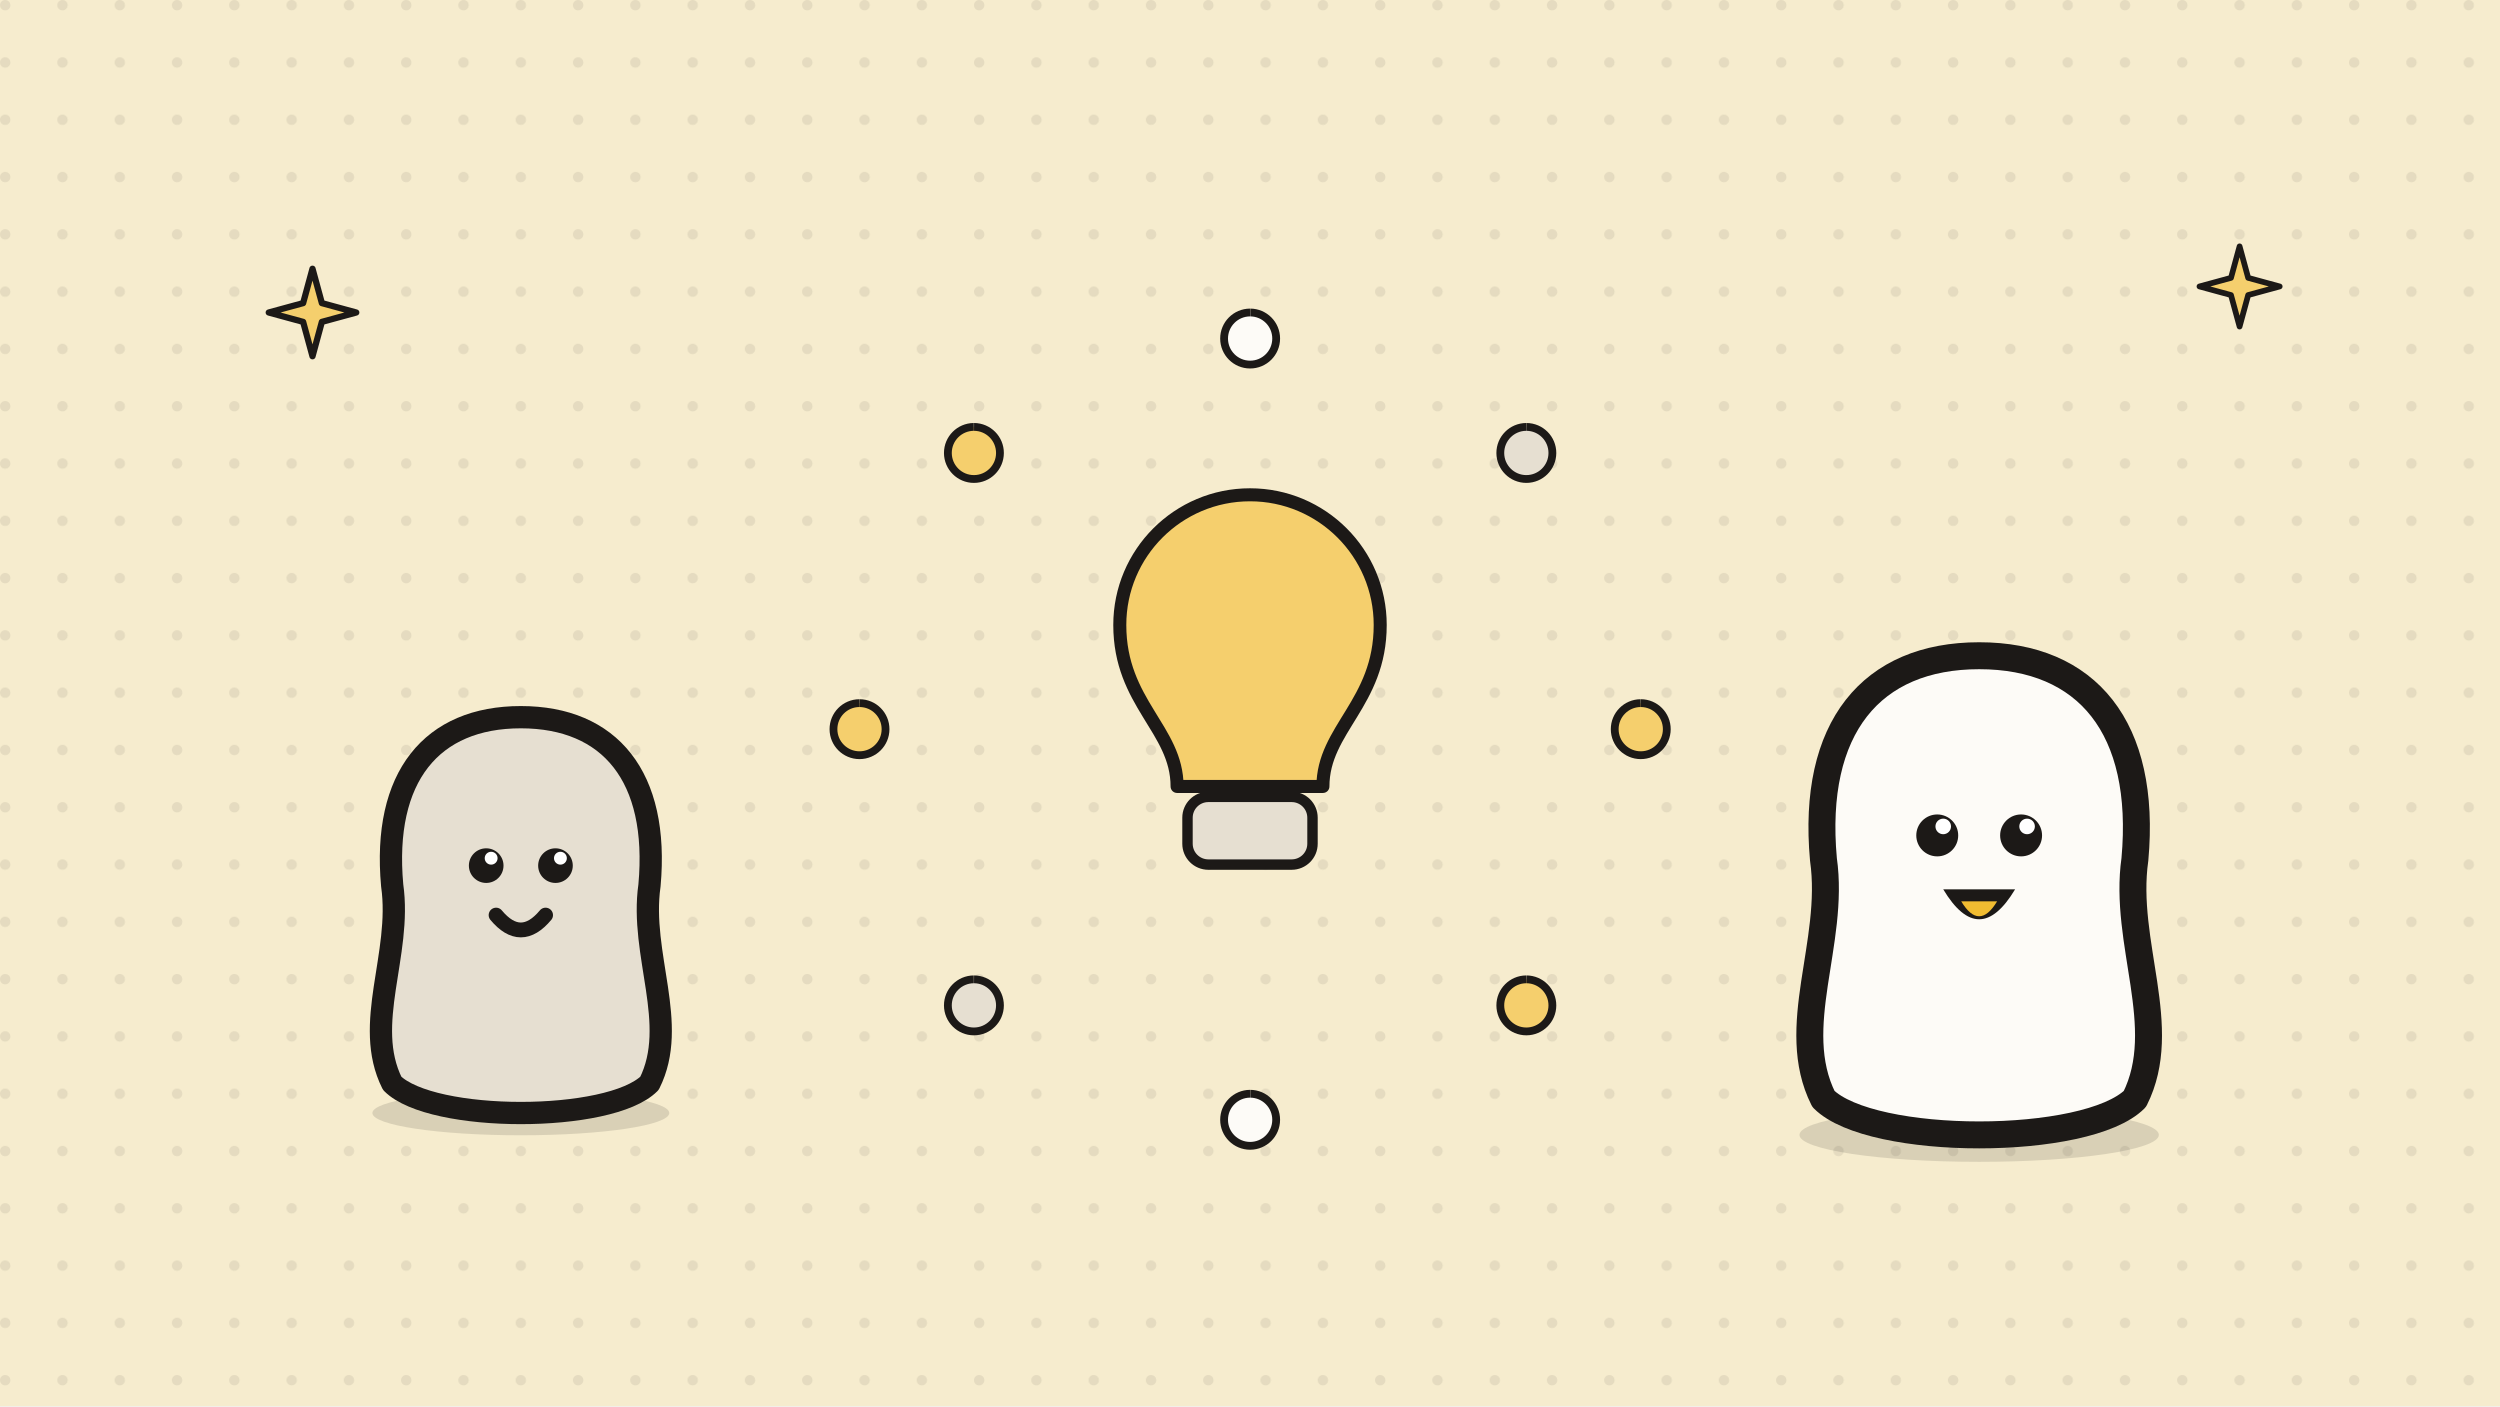
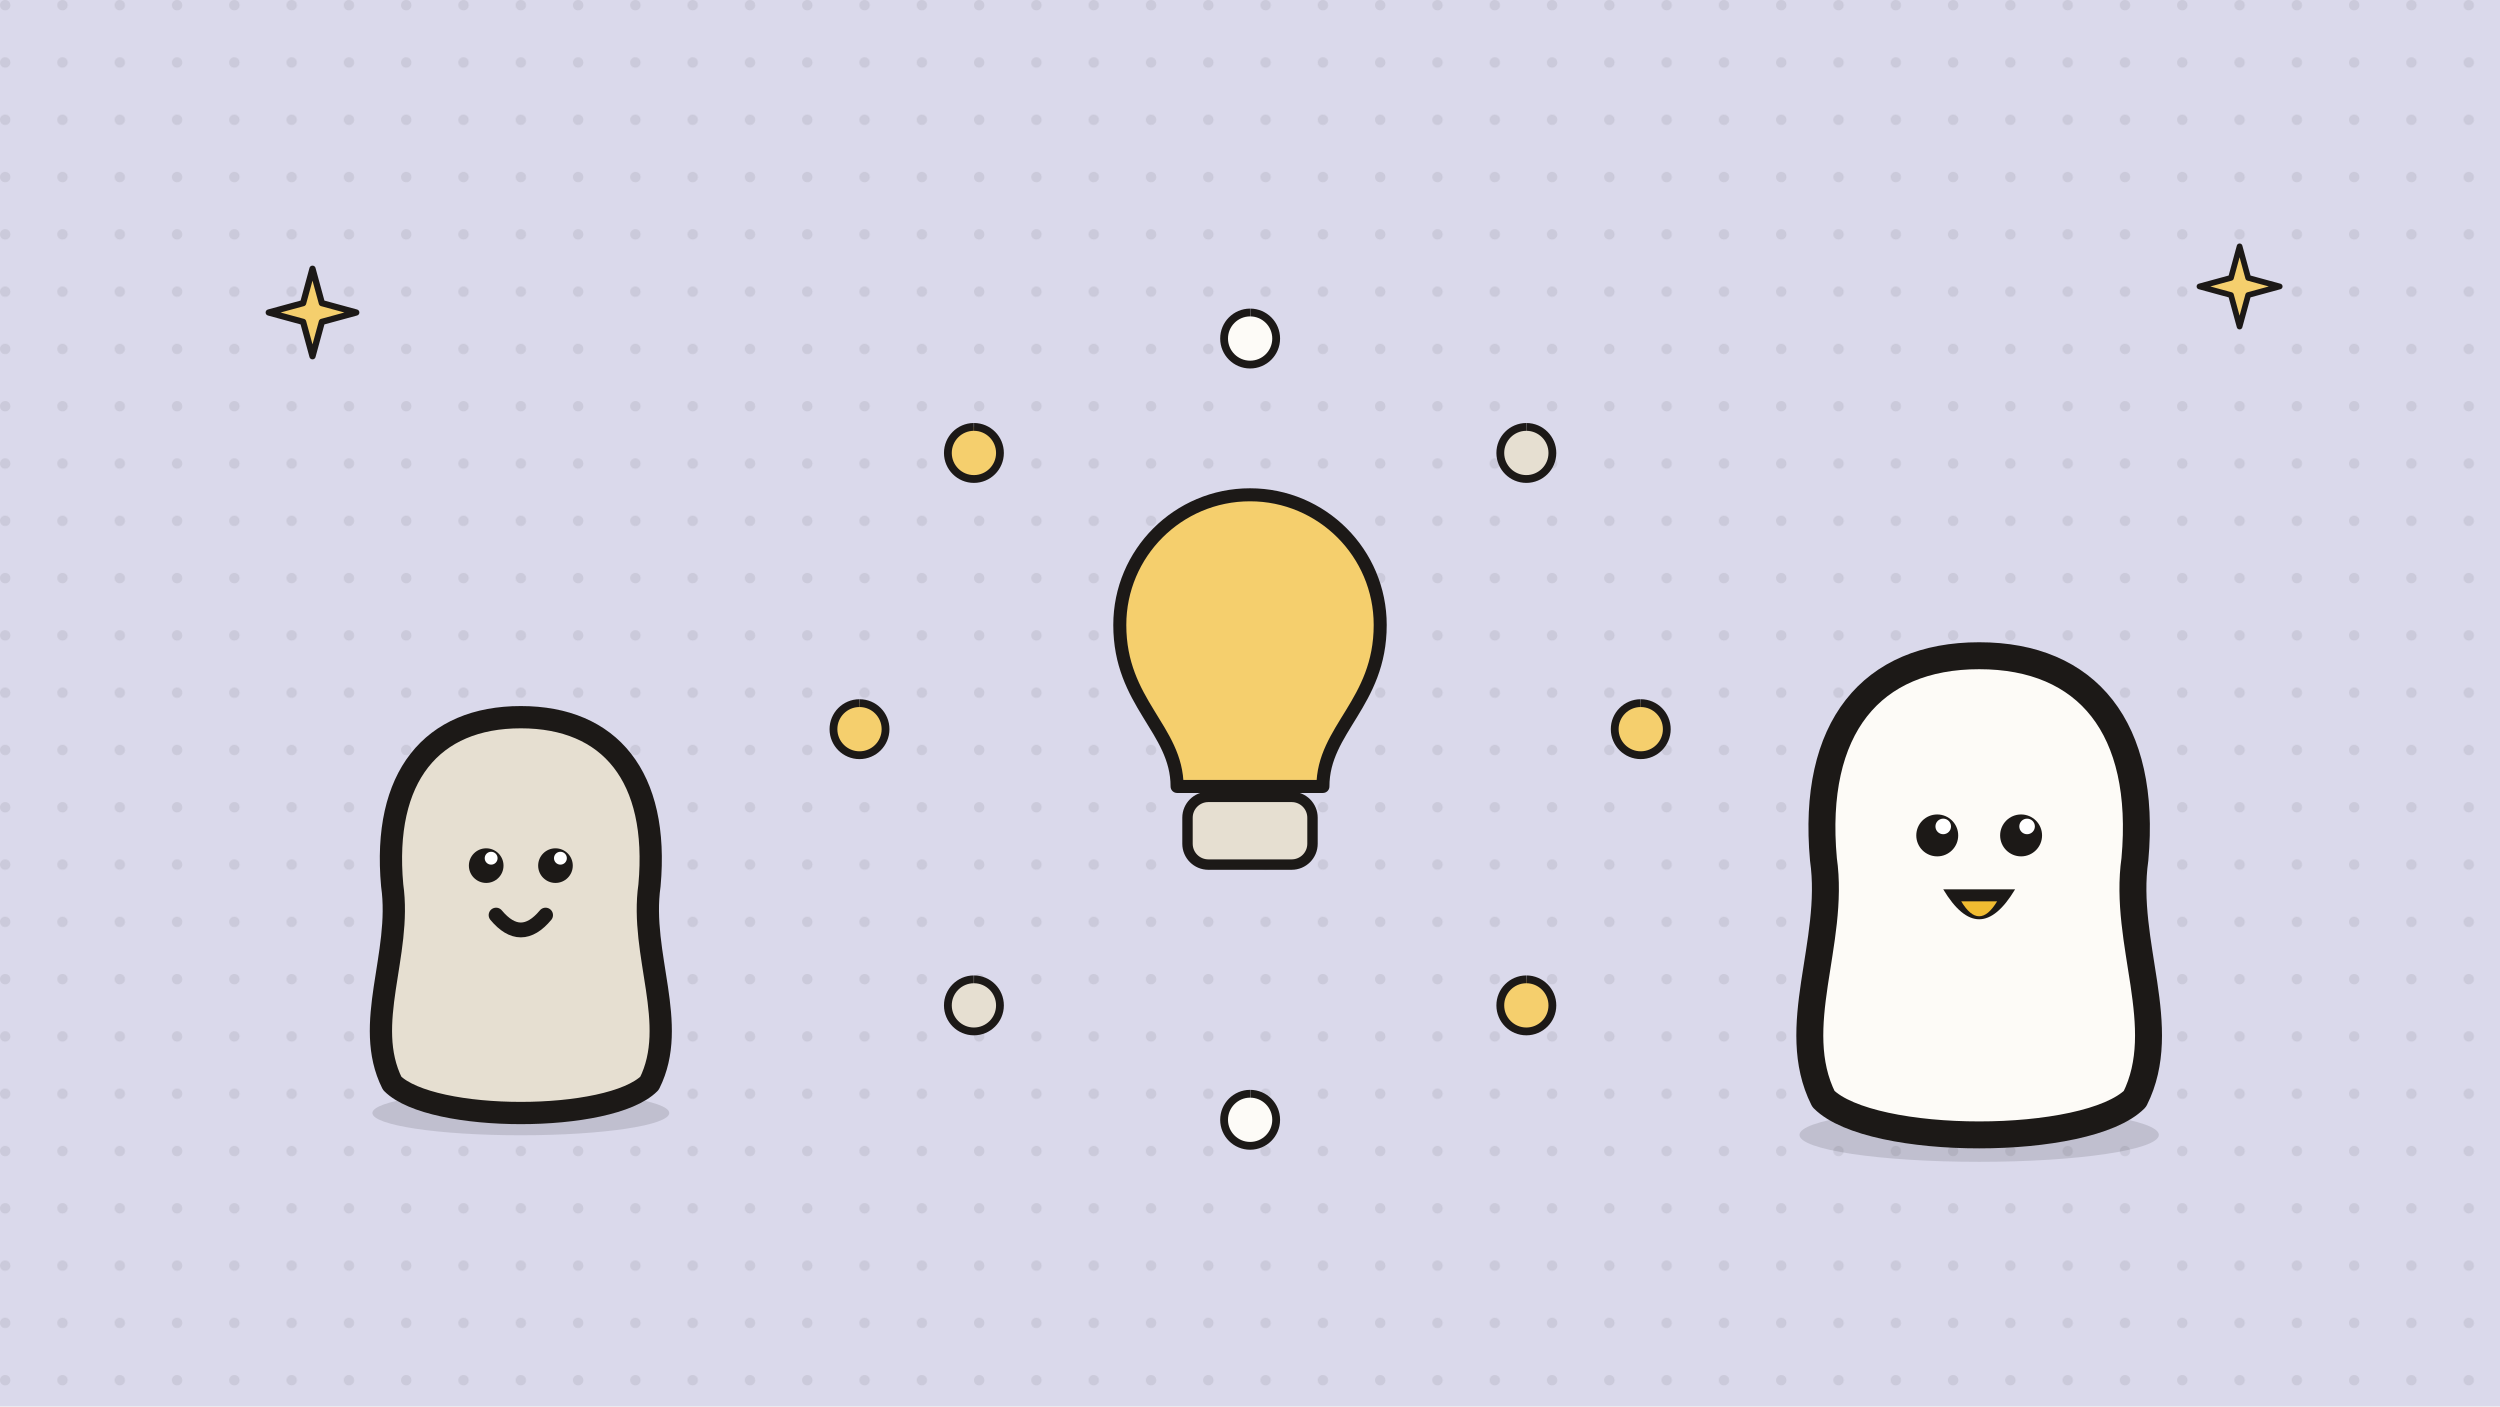
<svg xmlns="http://www.w3.org/2000/svg" viewBox="0 0 960 540" role="img" aria-label="A glowing light bulb with two characters looking pleased">
  <defs>
    <pattern id="dots" width="22" height="22" patternUnits="userSpaceOnUse">
      <circle cx="2" cy="2" r="2" fill="#1c1917" opacity=".08" />
    </pattern>
  </defs>
-   <rect width="960" height="540" fill="#f6ecce" />
+   <rect width="960" height="540" fill="#dad9eb" />
  <rect width="960" height="540" fill="url(#dots)" />
  <path d="M630.0 270.0 a10 10 0 1 0 0.1 0" fill="#f5cf6d" stroke="#1c1917" stroke-width="3" />
  <path d="M586.066 376.066 a10 10 0 1 0 0.1 0" fill="#f5cf6d" stroke="#1c1917" stroke-width="3" />
  <path d="M480.0 420.0 a10 10 0 1 0 0.1 0" fill="#fdfbf7" stroke="#1c1917" stroke-width="3" />
  <path d="M373.934 376.066 a10 10 0 1 0 0.1 0" fill="#e6dfd1" stroke="#1c1917" stroke-width="3" />
  <path d="M330.0 270.0 a10 10 0 1 0 0.1 0" fill="#f5cf6d" stroke="#1c1917" stroke-width="3" />
  <path d="M373.934 163.934 a10 10 0 1 0 0.1 0" fill="#f5cf6d" stroke="#1c1917" stroke-width="3" />
  <path d="M480.0 120.0 a10 10 0 1 0 0.1 0" fill="#fdfbf7" stroke="#1c1917" stroke-width="3" />
  <path d="M586.066 163.934 a10 10 0 1 0 0.1 0" fill="#e6dfd1" stroke="#1c1917" stroke-width="3" />
  <g transform="translate(480 250)">
    <path d="M-50 -10 a50 50 0 1 1 100 0 c0 30 -22 40 -22 62 h-56 c0 -22 -22 -32 -22 -62 Z" fill="#f5cf6d" stroke="#1c1917" stroke-width="5" stroke-linejoin="round" />
    <rect x="-24" y="56" width="48" height="26" rx="8" fill="#e6dfd1" stroke="#1c1917" stroke-width="4" />
  </g>
  <g transform="translate(645.0 215.0) scale(2.3)">
    <ellipse cx="50" cy="96" rx="30" ry="4.5" fill="#000" opacity=".12" />
    <path d="M50 16 C68 16, 78 28, 76 50 C74 64, 82 78, 76 90 C68 98, 32 98, 24 90 C18 78, 26 64, 24 50 C22 28, 32 16, 50 16 Z" fill="#fdfbf7" stroke="#1c1917" stroke-width="4.5" stroke-linejoin="round" />
    <circle cx="43" cy="46" r="3.5" fill="#1c1917" />
    <circle cx="57" cy="46" r="3.5" fill="#1c1917" />
    <circle cx="44" cy="44.5" r="1.3" fill="#fff" />
    <circle cx="58" cy="44.5" r="1.3" fill="#fff" />
    <path d="M44 55 Q50 65 56 55 Z" fill="#1c1917" />
    <path d="M47 57 Q50 62 53 57 Z" fill="#f1bc31" />
  </g>
  <g transform="translate(105.0 245.0) scale(1.9)">
    <ellipse cx="50" cy="96" rx="30" ry="4.5" fill="#000" opacity=".12" />
    <path d="M50 16 C68 16, 78 28, 76 50 C74 64, 82 78, 76 90 C68 98, 32 98, 24 90 C18 78, 26 64, 24 50 C22 28, 32 16, 50 16 Z" fill="#e6dfd1" stroke="#1c1917" stroke-width="4.5" stroke-linejoin="round" />
    <circle cx="43" cy="46" r="3.5" fill="#1c1917" />
    <circle cx="57" cy="46" r="3.5" fill="#1c1917" />
    <circle cx="44" cy="44.5" r="1.3" fill="#fff" />
    <circle cx="58" cy="44.5" r="1.3" fill="#fff" />
    <path d="M45 56 Q50 62 55 56" fill="none" stroke="#1c1917" stroke-linecap="round" stroke-width="3" />
  </g>
  <path transform="translate(120 120) scale(1.2)" d="M0 -14 L3 -3 L14 0 L3 3 L0 14 L-3 3 L-14 0 L-3 -3 Z" fill="#f5cf6d" stroke="#1c1917" stroke-width="2" stroke-linejoin="round" />
  <path transform="translate(860 110) scale(1.1)" d="M0 -14 L3 -3 L14 0 L3 3 L0 14 L-3 3 L-14 0 L-3 -3 Z" fill="#f5cf6d" stroke="#1c1917" stroke-width="2" stroke-linejoin="round" />
</svg>
